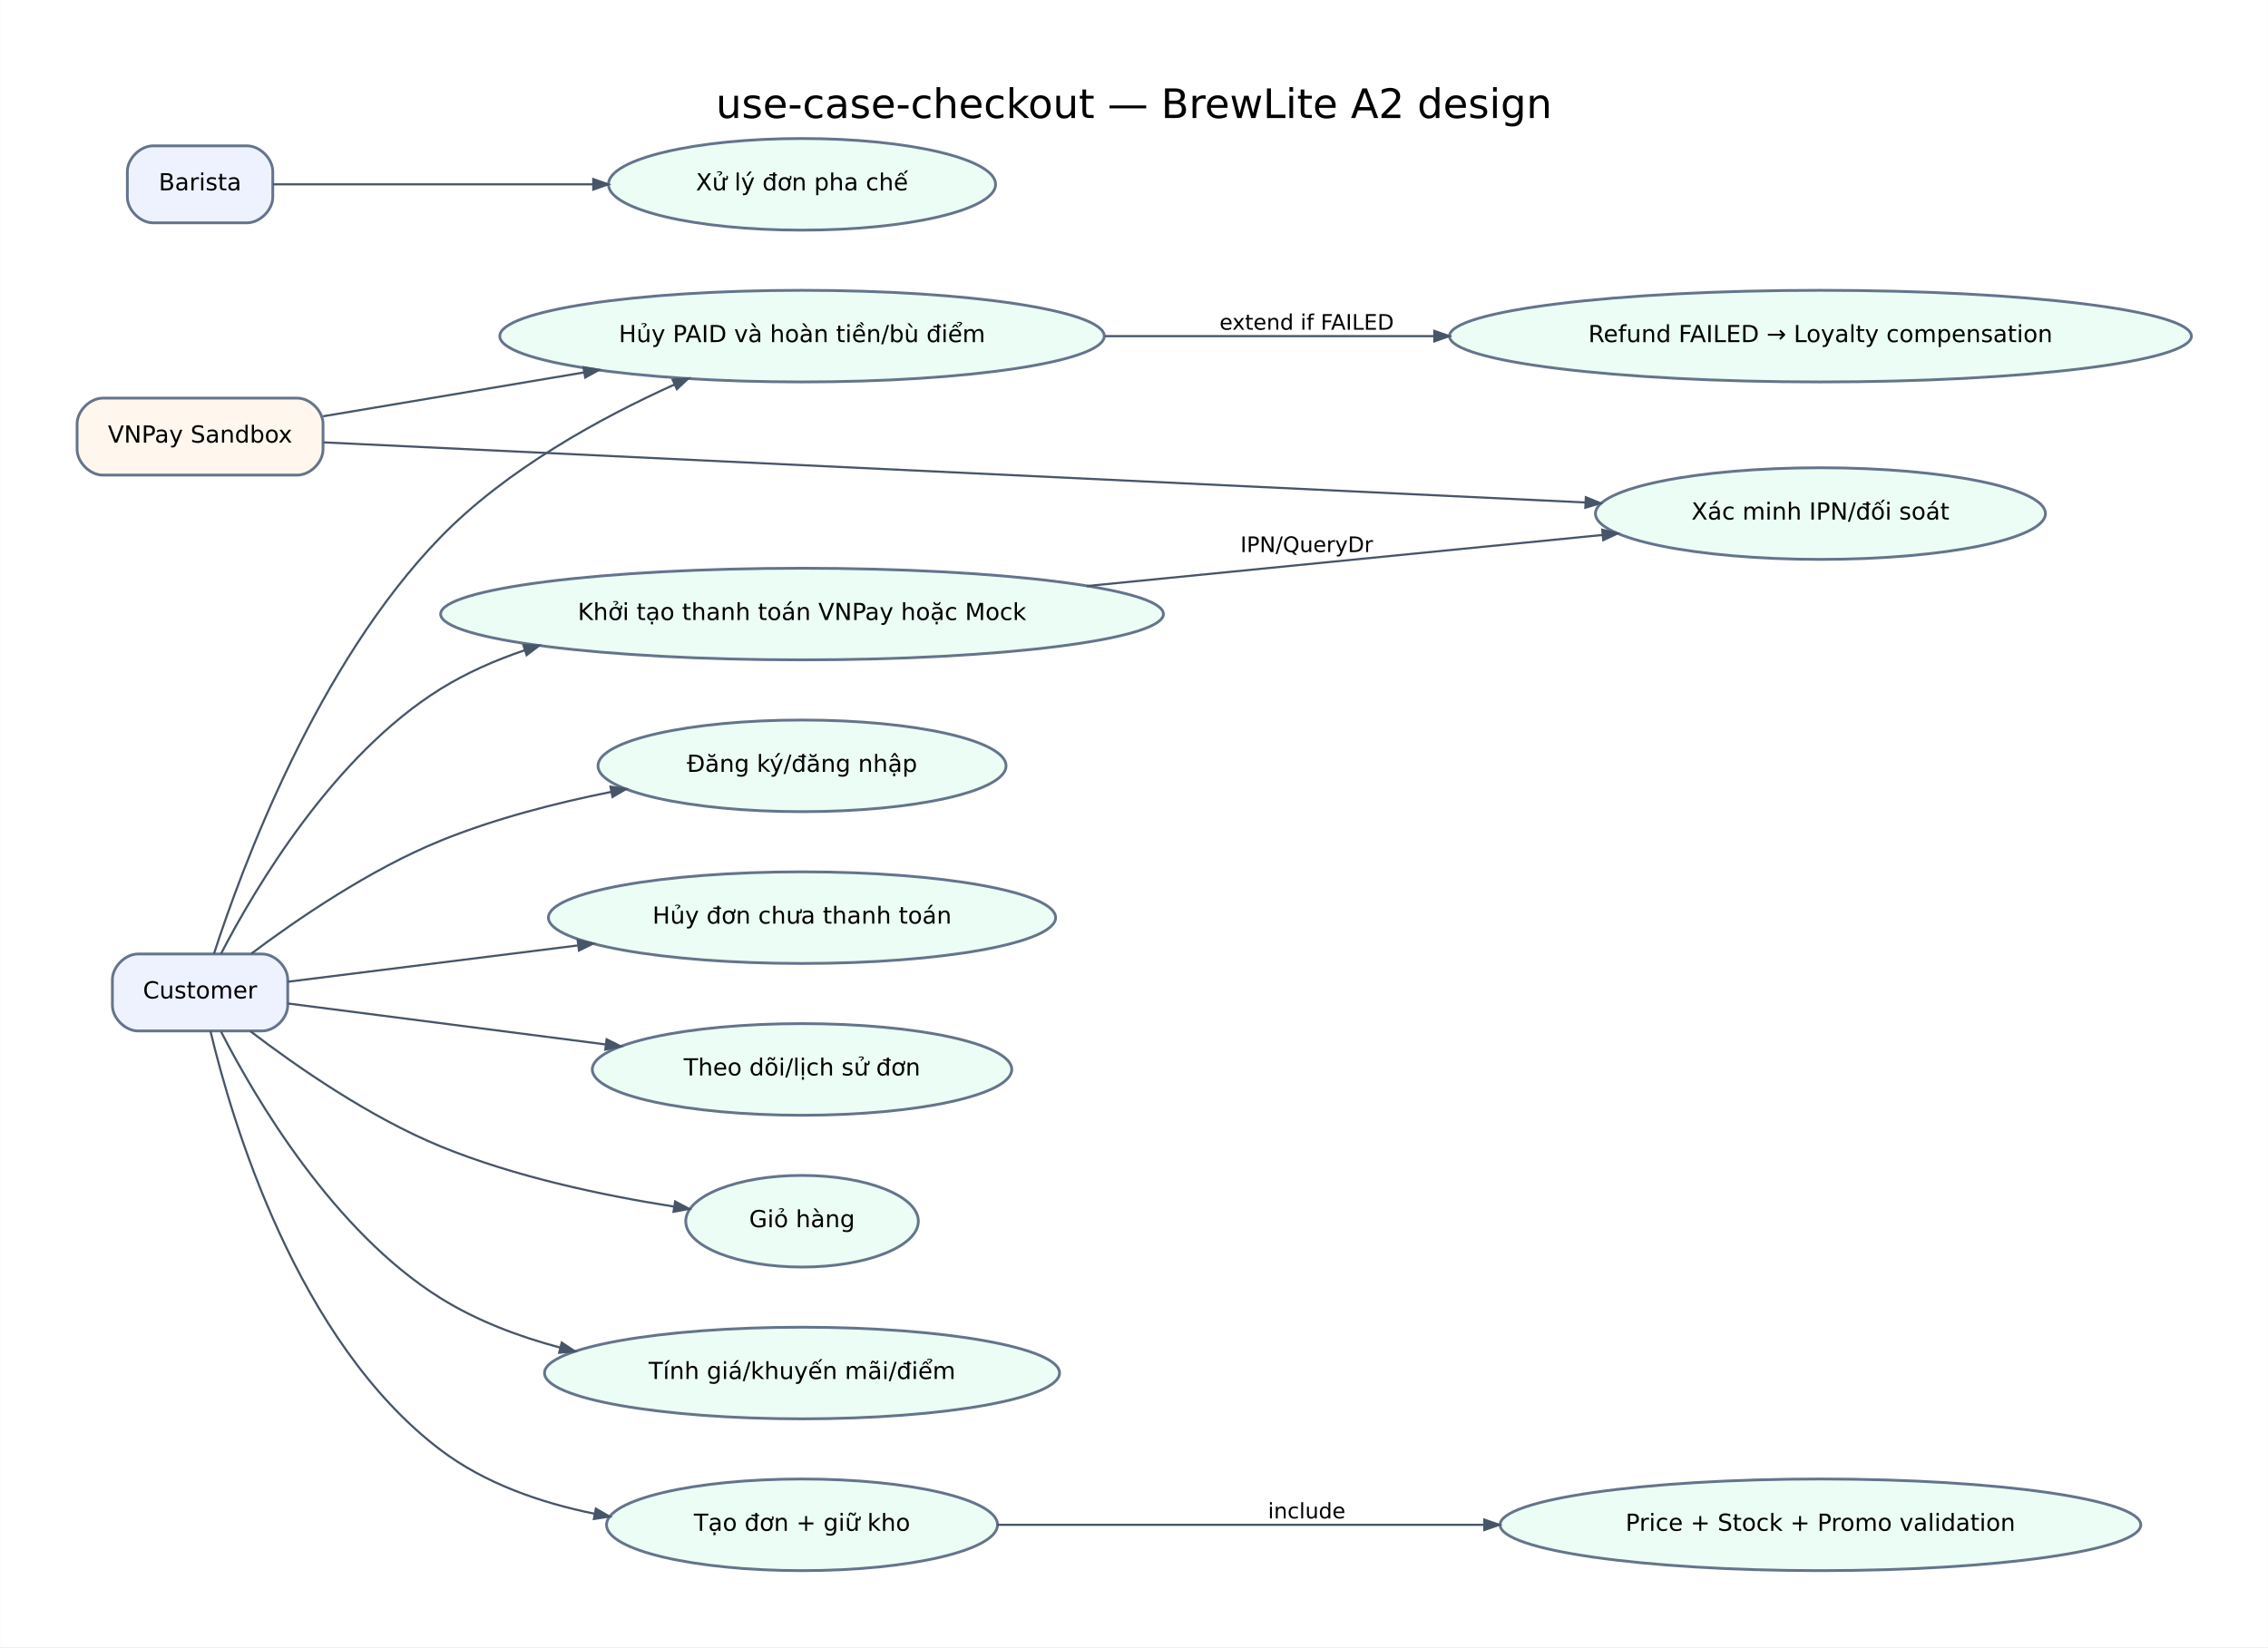
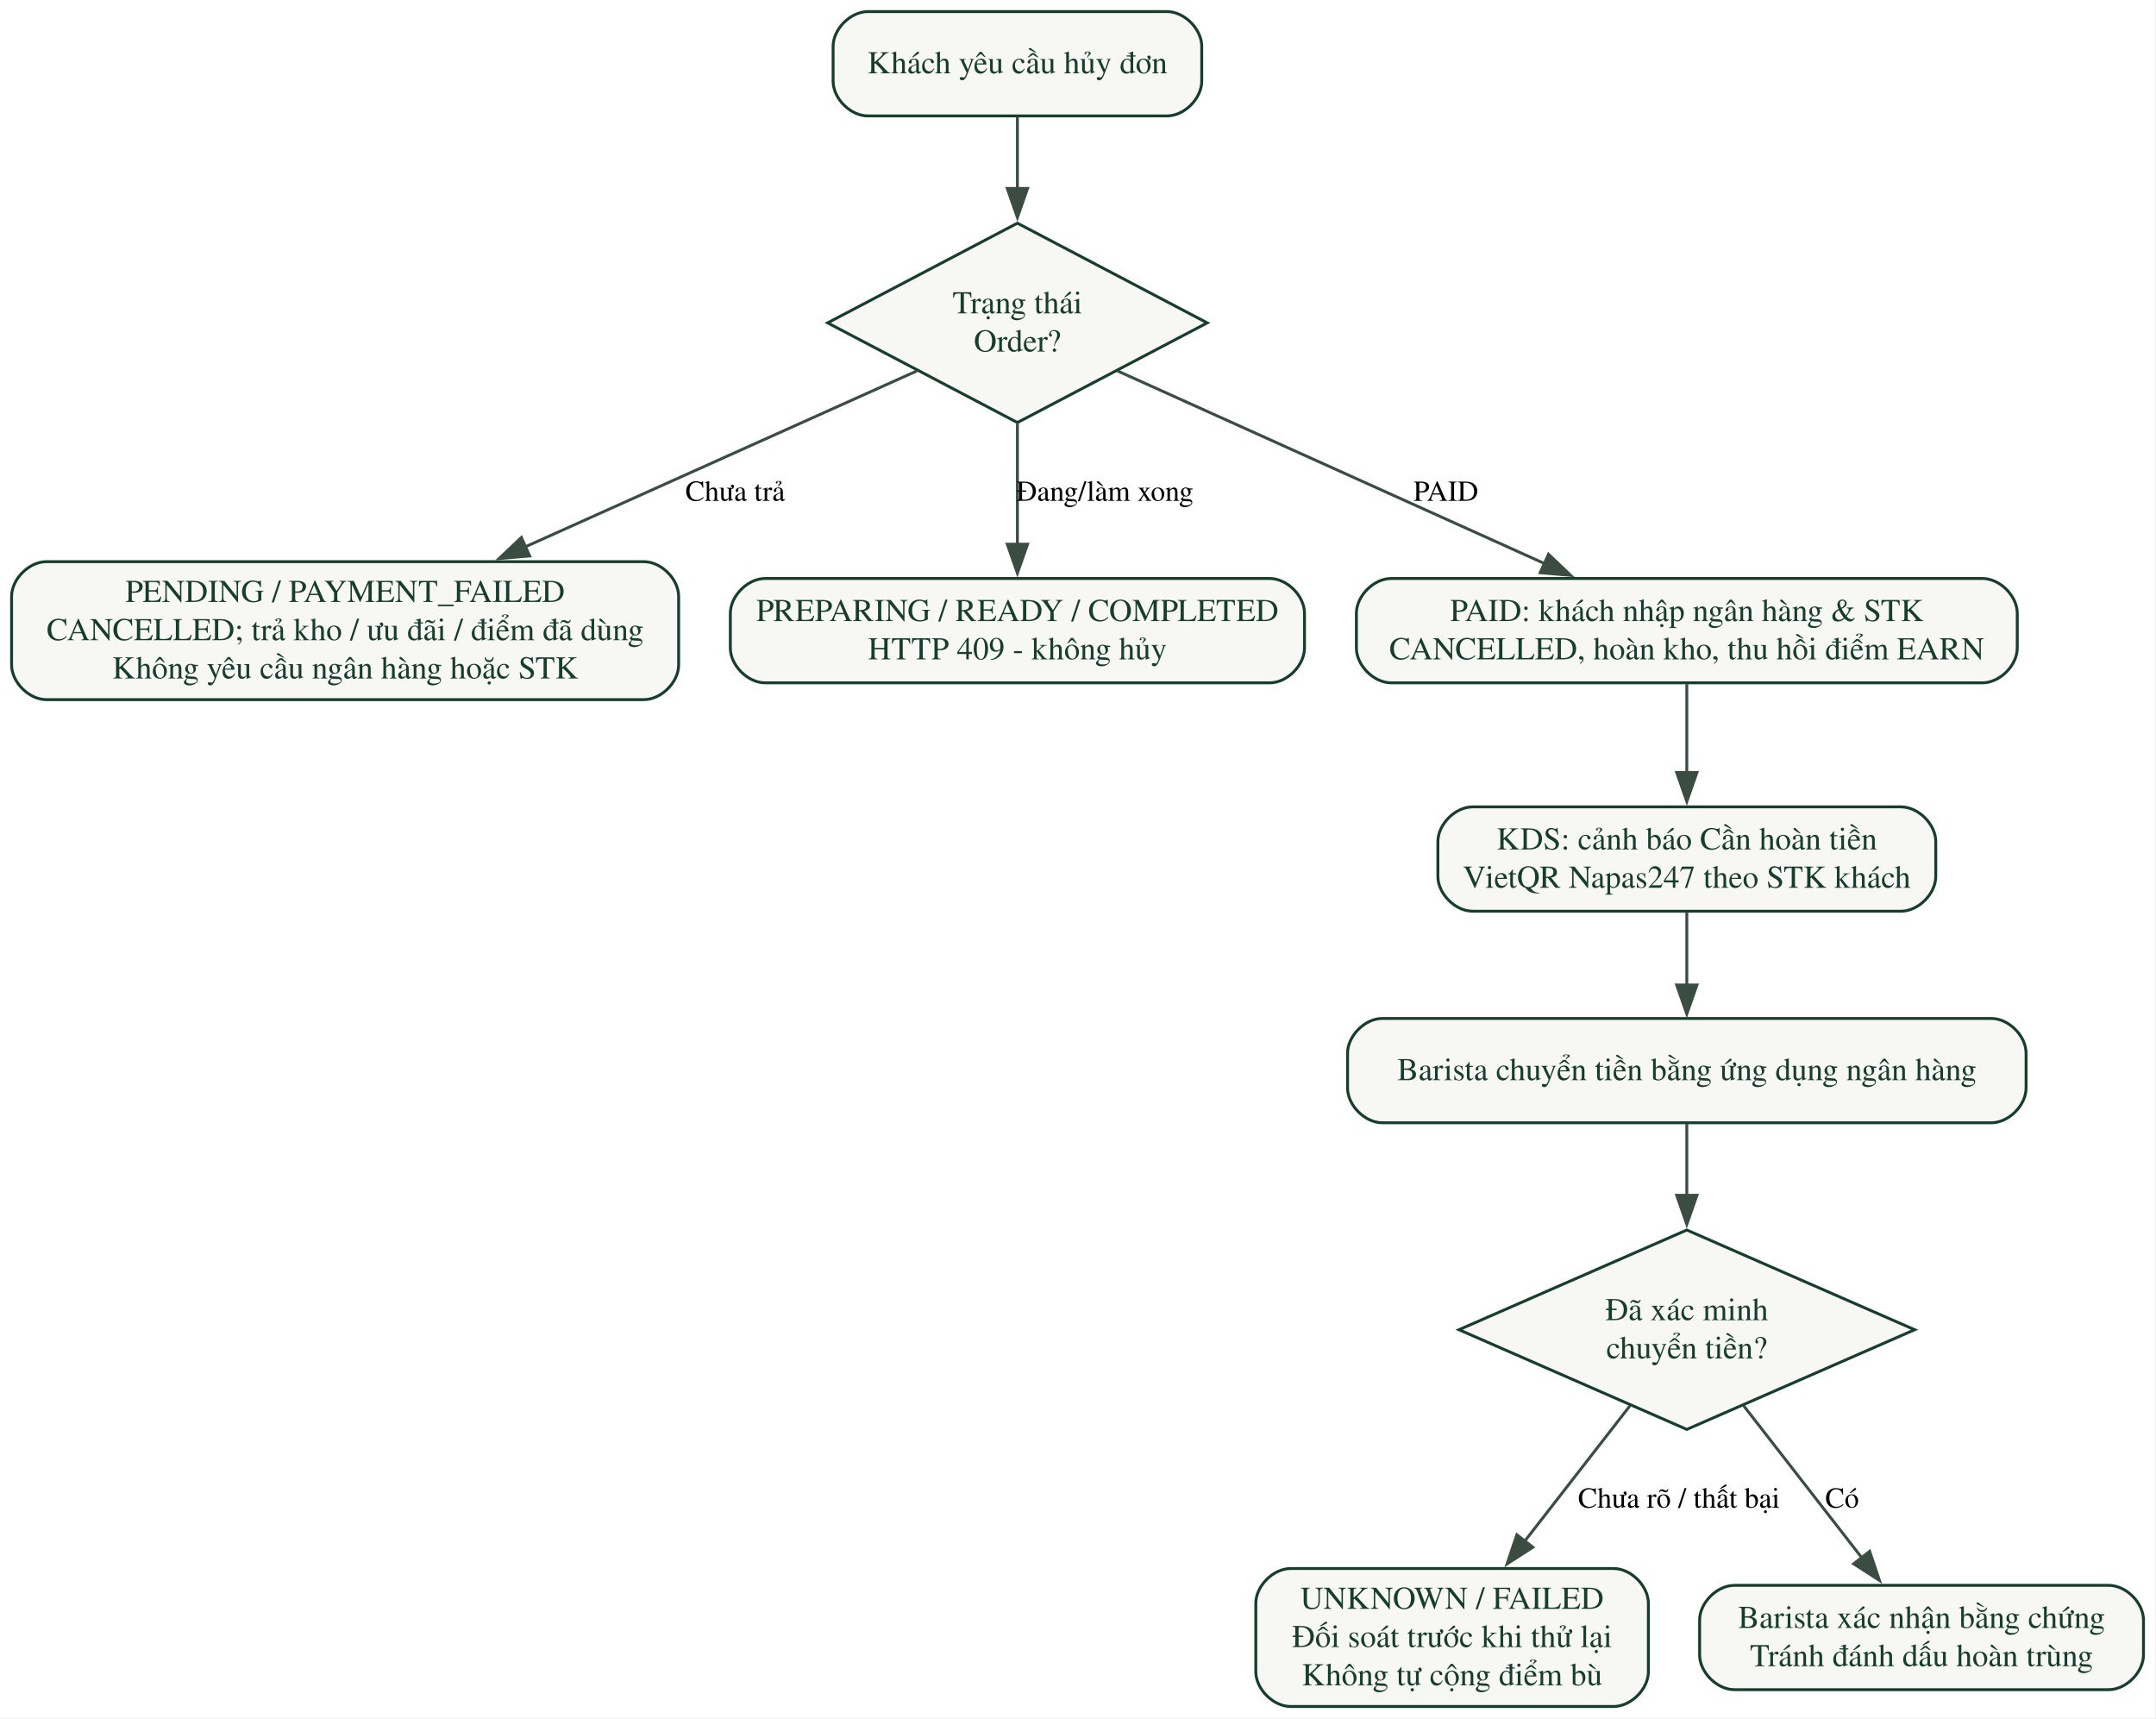
- <svg xmlns="http://www.w3.org/2000/svg" width="1060pt" height="770pt" viewBox="0.00 0.00 1060.48 770.43">
-   <g id="graph0" class="graph" transform="scale(1 1) rotate(0) translate(36 734.43)">
-     <polygon fill="white" stroke="transparent" points="-36,36 -36,-734.43 1024.48,-734.43 1024.48,36 -36,36" />
-     <text text-anchor="middle" x="494.24" y="-679.23" font-family="DejaVu Sans" font-size="19.00">use-case-checkout — BrewLite A2 design</text>
+ <svg xmlns="http://www.w3.org/2000/svg" width="744pt" height="593pt" viewBox="0.00 0.00 744.00 593.00">
+   <g id="graph0" class="graph" transform="scale(1 1) rotate(0) translate(4 588.8)">
+     <polygon fill="white" stroke="none" points="-4,4 -4,-588.8 739.68,-588.8 739.68,4 -4,4" />
    <g id="node1" class="node">
-       <path fill="#eef2ff" stroke="#64748b" stroke-width="1.3" d="M86.5,-288.21C86.5,-288.21 28.5,-288.21 28.5,-288.21 22.5,-288.21 16.5,-282.21 16.5,-276.21 16.5,-276.21 16.5,-264.21 16.5,-264.21 16.5,-258.21 22.5,-252.21 28.5,-252.21 28.5,-252.21 86.5,-252.21 86.5,-252.21 92.5,-252.21 98.5,-258.21 98.5,-264.21 98.5,-264.21 98.5,-276.21 98.5,-276.21 98.5,-282.21 92.5,-288.21 86.5,-288.21" />
-       <text text-anchor="middle" x="57.5" y="-267.41" font-family="DejaVu Sans" font-size="11.00">Customer</text>
+       <path fill="#f7f8f5" stroke="#183d2c" d="M398.7,-584.8C398.7,-584.8 295.49,-584.8 295.49,-584.8 289.49,-584.8 283.49,-578.8 283.49,-572.8 283.49,-572.8 283.49,-560.8 283.49,-560.8 283.49,-554.8 289.49,-548.8 295.49,-548.8 295.49,-548.8 398.7,-548.8 398.7,-548.8 404.7,-548.8 410.7,-554.8 410.7,-560.8 410.7,-560.8 410.7,-572.8 410.7,-572.8 410.7,-578.8 404.7,-584.8 398.7,-584.8" />
+       <text xml:space="preserve" text-anchor="middle" x="347.09" y="-563.5" font-family="Times,serif" font-size="11.00" fill="#183d2c">Khách yêu cầu hủy đơn</text>
+     </g>
+     <g id="node2" class="node">
+       <polygon fill="#f7f8f5" stroke="#183d2c" points="347.09,-511.8 281.6,-477.4 347.09,-443 412.59,-477.4 347.09,-511.8" />
+       <text xml:space="preserve" text-anchor="middle" x="347.09" y="-480.7" font-family="Times,serif" font-size="11.00" fill="#183d2c">Trạng thái</text>
+       <text xml:space="preserve" text-anchor="middle" x="347.09" y="-467.5" font-family="Times,serif" font-size="11.00" fill="#183d2c">Order?</text>
+     </g>
+     <g id="edge1" class="edge">
+       <path fill="none" stroke="#3b4d42" d="M347.09,-548.53C347.09,-541.26 347.09,-532.42 347.09,-523.5" />
+       <polygon fill="#3b4d42" stroke="#3b4d42" points="350.59,-523.78 347.09,-513.78 343.59,-523.78 350.59,-523.78" />
+     </g>
+     <g id="node3" class="node">
+       <path fill="#f7f8f5" stroke="#183d2c" d="M218.19,-395C218.19,-395 12,-395 12,-395 6,-395 0,-389 0,-383 0,-383 0,-359.4 0,-359.4 0,-353.4 6,-347.4 12,-347.4 12,-347.4 218.19,-347.4 218.19,-347.4 224.19,-347.4 230.19,-353.4 230.19,-359.4 230.19,-359.4 230.19,-383 230.19,-383 230.19,-389 224.19,-395 218.19,-395" />
+       <text xml:space="preserve" text-anchor="middle" x="115.09" y="-381.1" font-family="Times,serif" font-size="11.00" fill="#183d2c">PENDING / PAYMENT_FAILED</text>
+       <text xml:space="preserve" text-anchor="middle" x="115.09" y="-367.9" font-family="Times,serif" font-size="11.00" fill="#183d2c">CANCELLED; trả kho / ưu đãi / điểm đã dùng</text>
+       <text xml:space="preserve" text-anchor="middle" x="115.09" y="-354.7" font-family="Times,serif" font-size="11.00" fill="#183d2c">Không yêu cầu ngân hàng hoặc STK</text>
+     </g>
+     <g id="edge2" class="edge">
+       <path fill="none" stroke="#3b4d42" d="M312.36,-460.8C276.74,-444.8 220.58,-419.58 177.28,-400.13" />
+       <polygon fill="#3b4d42" stroke="#3b4d42" points="178.79,-396.97 168.23,-396.07 175.92,-403.36 178.79,-396.97" />
+       <text xml:space="preserve" text-anchor="middle" x="249.7" y="-416" font-family="Times,serif" font-size="10.00">Chưa trả</text>
    </g>
    <g id="node4" class="node">
-       <ellipse fill="#ecfdf5" stroke="#64748b" stroke-width="1.3" cx="339" cy="-163.21" rx="54.39" ry="21.43" />
-       <text text-anchor="middle" x="339" y="-160.41" font-family="DejaVu Sans" font-size="11.00">Giỏ hàng</text>
+       <path fill="#f7f8f5" stroke="#183d2c" d="M434.16,-389.2C434.16,-389.2 260.03,-389.2 260.03,-389.2 254.03,-389.2 248.03,-383.2 248.03,-377.2 248.03,-377.2 248.03,-365.2 248.03,-365.2 248.03,-359.2 254.03,-353.2 260.03,-353.2 260.03,-353.2 434.16,-353.2 434.16,-353.2 440.16,-353.2 446.16,-359.2 446.16,-365.2 446.16,-365.2 446.16,-377.2 446.16,-377.2 446.16,-383.2 440.16,-389.2 434.16,-389.2" />
+       <text xml:space="preserve" text-anchor="middle" x="347.09" y="-374.5" font-family="Times,serif" font-size="11.00" fill="#183d2c">PREPARING / READY / COMPLETED</text>
+       <text xml:space="preserve" text-anchor="middle" x="347.09" y="-361.3" font-family="Times,serif" font-size="11.00" fill="#183d2c">HTTP 409 - không hủy</text>
    </g>
-     <g id="edge1" class="edge">
-       <path fill="none" stroke="#475569" d="M81.03,-252.08C102.61,-235.61 136.74,-211.86 170,-198.21 204.72,-183.97 245.95,-175.27 278.88,-170.1" />
-       <polygon fill="#475569" stroke="#475569" points="279.64,-172.46 286.2,-168.99 278.91,-167.62 279.64,-172.46" />
+     <g id="edge3" class="edge">
+       <path fill="none" stroke="#3b4d42" d="M347.09,-442.57C347.09,-429.15 347.09,-413.88 347.09,-401" />
+       <polygon fill="#3b4d42" stroke="#3b4d42" points="350.59,-401.04 347.09,-391.04 343.59,-401.04 350.59,-401.04" />
+       <text xml:space="preserve" text-anchor="middle" x="377.23" y="-416" font-family="Times,serif" font-size="10.00">Đang/làm xong</text>
    </g>
    <g id="node5" class="node">
-       <ellipse fill="#ecfdf5" stroke="#64748b" stroke-width="1.3" cx="339" cy="-92.21" rx="120.42" ry="21.43" />
-       <text text-anchor="middle" x="339" y="-89.41" font-family="DejaVu Sans" font-size="11.00">Tính giá/khuyến mãi/điểm</text>
+       <path fill="#f7f8f5" stroke="#183d2c" d="M680.12,-389.2C680.12,-389.2 476.07,-389.2 476.07,-389.2 470.07,-389.2 464.07,-383.2 464.07,-377.2 464.07,-377.2 464.07,-365.2 464.07,-365.2 464.07,-359.2 470.07,-353.2 476.07,-353.2 476.07,-353.2 680.12,-353.2 680.12,-353.2 686.12,-353.2 692.12,-359.2 692.12,-365.2 692.12,-365.2 692.12,-377.2 692.12,-377.2 692.12,-383.2 686.12,-389.2 680.12,-389.2" />
+       <text xml:space="preserve" text-anchor="middle" x="578.09" y="-374.5" font-family="Times,serif" font-size="11.00" fill="#183d2c">PAID: khách nhập ngân hàng &amp; STK</text>
+       <text xml:space="preserve" text-anchor="middle" x="578.09" y="-361.3" font-family="Times,serif" font-size="11.00" fill="#183d2c">CANCELLED, hoàn kho, thu hồi điểm EARN</text>
    </g>
-     <g id="edge2" class="edge">
-       <path fill="none" stroke="#475569" d="M67.29,-251.93C83.18,-220.95 119.76,-158.5 170,-127.21 186.85,-116.72 206.32,-109.31 225.89,-104.11" />
-       <polygon fill="#475569" stroke="#475569" points="226.63,-106.45 232.81,-102.35 225.43,-101.7 226.63,-106.45" />
+     <g id="edge4" class="edge">
+       <path fill="none" stroke="#3b4d42" d="M381.68,-460.8C420.83,-443.14 484.91,-414.24 529.17,-394.27" />
+       <polygon fill="#3b4d42" stroke="#3b4d42" points="530.36,-397.57 538.03,-390.27 527.48,-391.19 530.36,-397.57" />
+       <text xml:space="preserve" text-anchor="middle" x="494.95" y="-416" font-family="Times,serif" font-size="10.00">PAID</text>
    </g>
    <g id="node6" class="node">
-       <ellipse fill="#ecfdf5" stroke="#64748b" stroke-width="1.3" cx="339" cy="-21.21" rx="91.43" ry="21.43" />
-       <text text-anchor="middle" x="339" y="-18.41" font-family="DejaVu Sans" font-size="11.00">Tạo đơn + giữ kho</text>
+       <path fill="#f7f8f5" stroke="#183d2c" d="M652,-310.4C652,-310.4 504.19,-310.4 504.19,-310.4 498.19,-310.4 492.19,-304.4 492.19,-298.4 492.19,-298.4 492.19,-286.4 492.19,-286.4 492.19,-280.4 498.19,-274.4 504.19,-274.4 504.19,-274.4 652,-274.4 652,-274.4 658,-274.4 664,-280.4 664,-286.4 664,-286.4 664,-298.4 664,-298.4 664,-304.4 658,-310.4 652,-310.4" />
+       <text xml:space="preserve" text-anchor="middle" x="578.09" y="-295.7" font-family="Times,serif" font-size="11.00" fill="#183d2c">KDS: cảnh báo Cần hoàn tiền</text>
+       <text xml:space="preserve" text-anchor="middle" x="578.09" y="-282.5" font-family="Times,serif" font-size="11.00" fill="#183d2c">VietQR Napas247 theo STK khách</text>
    </g>
-     <g id="edge3" class="edge">
-       <path fill="none" stroke="#475569" d="M62.36,-252.17C72.26,-210.49 102.69,-107.16 170,-56.21 190.63,-40.6 216.59,-31.55 241.9,-26.41" />
-       <polygon fill="#475569" stroke="#475569" points="242.59,-28.77 249.01,-25.06 241.68,-23.96 242.59,-28.77" />
+     <g id="edge5" class="edge">
+       <path fill="none" stroke="#3b4d42" d="M578.09,-352.77C578.09,-343.74 578.09,-332.47 578.09,-322.19" />
+       <polygon fill="#3b4d42" stroke="#3b4d42" points="581.59,-322.27 578.09,-312.27 574.59,-322.27 581.59,-322.27" />
    </g>
    <g id="node7" class="node">
-       <ellipse fill="#ecfdf5" stroke="#64748b" stroke-width="1.3" cx="339" cy="-376.21" rx="95.42" ry="21.43" />
-       <text text-anchor="middle" x="339" y="-373.41" font-family="DejaVu Sans" font-size="11.00">Đăng ký/đăng nhập</text>
+       <path fill="#f7f8f5" stroke="#183d2c" d="M683.17,-237.4C683.17,-237.4 473.02,-237.4 473.02,-237.4 467.02,-237.4 461.02,-231.4 461.02,-225.4 461.02,-225.4 461.02,-213.4 461.02,-213.4 461.02,-207.4 467.02,-201.4 473.02,-201.4 473.02,-201.4 683.17,-201.4 683.17,-201.4 689.17,-201.4 695.17,-207.4 695.17,-213.4 695.17,-213.4 695.17,-225.4 695.17,-225.4 695.17,-231.4 689.17,-237.4 683.17,-237.4" />
+       <text xml:space="preserve" text-anchor="middle" x="578.09" y="-216.1" font-family="Times,serif" font-size="11.00" fill="#183d2c">Barista chuyển tiền bằng ứng dụng ngân hàng</text>
    </g>
-     <g id="edge4" class="edge">
-       <path fill="none" stroke="#475569" d="M81.49,-288.39C103.12,-304.61 137.05,-327.81 170,-341.21 195.08,-351.41 223.53,-358.78 249.79,-364.04" />
-       <polygon fill="#475569" stroke="#475569" points="249.43,-366.47 256.77,-365.4 250.37,-361.66 249.43,-366.47" />
+     <g id="edge6" class="edge">
+       <path fill="none" stroke="#3b4d42" d="M578.09,-274.21C578.09,-266.63 578.09,-257.5 578.09,-248.94" />
+       <polygon fill="#3b4d42" stroke="#3b4d42" points="581.59,-248.94 578.09,-238.94 574.59,-248.94 581.59,-248.94" />
    </g>
    <g id="node8" class="node">
-       <ellipse fill="#ecfdf5" stroke="#64748b" stroke-width="1.3" cx="339" cy="-447.21" rx="169" ry="21.43" />
-       <text text-anchor="middle" x="339" y="-444.41" font-family="DejaVu Sans" font-size="11.00">Khởi tạo thanh toán VNPay hoặc Mock</text>
+       <polygon fill="#f7f8f5" stroke="#183d2c" points="578.09,-164.4 499.47,-130 578.09,-95.6 656.72,-130 578.09,-164.4" />
+       <text xml:space="preserve" text-anchor="middle" x="578.09" y="-133.3" font-family="Times,serif" font-size="11.00" fill="#183d2c">Đã xác minh</text>
+       <text xml:space="preserve" text-anchor="middle" x="578.09" y="-120.1" font-family="Times,serif" font-size="11.00" fill="#183d2c">chuyển tiền?</text>
    </g>
-     <g id="edge5" class="edge">
-       <path fill="none" stroke="#475569" d="M67.32,-288.37C83.27,-319.13 119.93,-381.15 170,-412.21 182.07,-419.7 195.48,-425.62 209.31,-430.28" />
-       <polygon fill="#475569" stroke="#475569" points="208.71,-432.67 216.12,-432.48 210.21,-428 208.71,-432.67" />
+     <g id="edge7" class="edge">
+       <path fill="none" stroke="#3b4d42" d="M578.09,-201.13C578.09,-193.86 578.09,-185.02 578.09,-176.1" />
+       <polygon fill="#3b4d42" stroke="#3b4d42" points="581.59,-176.38 578.09,-166.38 574.59,-176.38 581.59,-176.38" />
+     </g>
+     <g id="node9" class="node">
+       <path fill="#f7f8f5" stroke="#183d2c" d="M552.83,-47.6C552.83,-47.6 441.36,-47.6 441.36,-47.6 435.36,-47.6 429.36,-41.6 429.36,-35.6 429.36,-35.6 429.36,-12 429.36,-12 429.36,-6 435.36,0 441.36,0 441.36,0 552.83,0 552.83,0 558.83,0 564.83,-6 564.83,-12 564.83,-12 564.83,-35.6 564.83,-35.6 564.83,-41.6 558.83,-47.6 552.83,-47.6" />
+       <text xml:space="preserve" text-anchor="middle" x="497.09" y="-33.7" font-family="Times,serif" font-size="11.00" fill="#183d2c">UNKNOWN / FAILED</text>
+       <text xml:space="preserve" text-anchor="middle" x="497.09" y="-20.5" font-family="Times,serif" font-size="11.00" fill="#183d2c">Đối soát trước khi thử lại</text>
+       <text xml:space="preserve" text-anchor="middle" x="497.09" y="-7.3" font-family="Times,serif" font-size="11.00" fill="#183d2c">Không tự cộng điểm bù</text>
+     </g>
+     <g id="edge8" class="edge">
+       <path fill="none" stroke="#3b4d42" d="M558.49,-103.78C547.55,-89.71 533.82,-72.05 522.12,-56.99" />
+       <polygon fill="#3b4d42" stroke="#3b4d42" points="524.97,-54.95 516.07,-49.21 519.44,-59.25 524.97,-54.95" />
+       <text xml:space="preserve" text-anchor="middle" x="575.37" y="-68.6" font-family="Times,serif" font-size="10.00">Chưa rõ / thất bại</text>
    </g>
    <g id="node10" class="node">
-       <ellipse fill="#ecfdf5" stroke="#64748b" stroke-width="1.3" cx="339" cy="-305.21" rx="118.59" ry="21.43" />
-       <text text-anchor="middle" x="339" y="-302.41" font-family="DejaVu Sans" font-size="11.00">Hủy đơn chưa thanh toán</text>
-     </g>
-     <g id="edge7" class="edge">
-       <path fill="none" stroke="#475569" d="M98.55,-275.23C133.86,-279.65 186.91,-286.29 234.11,-292.2" />
-       <polygon fill="#475569" stroke="#475569" points="234.08,-294.67 241.33,-293.11 234.69,-289.81 234.08,-294.67" />
-     </g>
-     <g id="node11" class="node">
-       <ellipse fill="#ecfdf5" stroke="#64748b" stroke-width="1.3" cx="339" cy="-577.21" rx="141.34" ry="21.43" />
-       <text text-anchor="middle" x="339" y="-574.41" font-family="DejaVu Sans" font-size="11.00">Hủy PAID và hoàn tiền/bù điểm</text>
-     </g>
-     <g id="edge8" class="edge">
-       <path fill="none" stroke="#475569" d="M64.01,-288.33C76.84,-327.99 112.09,-423.67 170,-483.21 200.71,-514.79 244.33,-538.77 279.42,-554.6" />
-       <polygon fill="#475569" stroke="#475569" points="278.48,-556.87 285.87,-557.47 280.47,-552.39 278.48,-556.87" />
-     </g>
-     <g id="node12" class="node">
-       <ellipse fill="#ecfdf5" stroke="#64748b" stroke-width="1.3" cx="339" cy="-234.21" rx="98.08" ry="21.43" />
-       <text text-anchor="middle" x="339" y="-231.41" font-family="DejaVu Sans" font-size="11.00">Theo dõi/lịch sử đơn</text>
-     </g>
-     <g id="edge10" class="edge">
-       <path fill="none" stroke="#475569" d="M98.55,-265.06C137.18,-260.08 197.03,-252.37 247.23,-245.9" />
-       <polygon fill="#475569" stroke="#475569" points="247.62,-248.32 254.25,-245 246.99,-243.47 247.62,-248.32" />
-     </g>
-     <g id="node2" class="node">
-       <path fill="#fff7ed" stroke="#64748b" stroke-width="1.3" d="M103,-548.21C103,-548.21 12,-548.21 12,-548.21 6,-548.21 0,-542.21 0,-536.21 0,-536.21 0,-524.21 0,-524.21 0,-518.21 6,-512.21 12,-512.21 12,-512.21 103,-512.21 103,-512.21 109,-512.21 115,-518.21 115,-524.21 115,-524.21 115,-536.21 115,-536.21 115,-542.21 109,-548.21 103,-548.21" />
-       <text text-anchor="middle" x="57.5" y="-527.41" font-family="DejaVu Sans" font-size="11.00">VNPay Sandbox</text>
-     </g>
-     <g id="node9" class="node">
-       <ellipse fill="#ecfdf5" stroke="#64748b" stroke-width="1.3" cx="815.24" cy="-494.21" rx="105.22" ry="21.43" />
-       <text text-anchor="middle" x="815.24" y="-491.41" font-family="DejaVu Sans" font-size="11.00">Xác minh IPN/đối soát</text>
-     </g>
-     <g id="edge6" class="edge">
-       <path fill="none" stroke="#475569" d="M115.3,-527.51C240.54,-521.54 542.17,-507.17 705.23,-499.41" />
-       <polygon fill="#475569" stroke="#475569" points="705.53,-501.84 712.41,-499.06 705.3,-496.95 705.53,-501.84" />
+       <path fill="#f7f8f5" stroke="#183d2c" d="M723.68,-41.8C723.68,-41.8 594.51,-41.8 594.51,-41.8 588.51,-41.8 582.51,-35.8 582.51,-29.8 582.51,-29.8 582.51,-17.8 582.51,-17.8 582.51,-11.8 588.51,-5.8 594.51,-5.8 594.51,-5.8 723.68,-5.8 723.68,-5.8 729.68,-5.8 735.68,-11.8 735.68,-17.8 735.68,-17.8 735.68,-29.8 735.68,-29.8 735.68,-35.8 729.68,-41.8 723.68,-41.8" />
+       <text xml:space="preserve" text-anchor="middle" x="659.09" y="-27.1" font-family="Times,serif" font-size="11.00" fill="#183d2c">Barista xác nhận bằng chứng</text>
+       <text xml:space="preserve" text-anchor="middle" x="659.09" y="-13.9" font-family="Times,serif" font-size="11.00" fill="#183d2c">Tránh đánh dấu hoàn trùng</text>
    </g>
    <g id="edge9" class="edge">
-       <path fill="none" stroke="#475569" d="M115.06,-539.72C150.04,-545.61 195.96,-553.33 237.03,-560.23" />
-       <polygon fill="#475569" stroke="#475569" points="236.79,-562.68 244.1,-561.42 237.61,-557.85 236.79,-562.68" />
-     </g>
-     <g id="node3" class="node">
-       <path fill="#eef2ff" stroke="#64748b" stroke-width="1.3" d="M79.5,-666.21C79.5,-666.21 35.5,-666.21 35.5,-666.21 29.5,-666.21 23.5,-660.21 23.5,-654.21 23.5,-654.21 23.5,-642.21 23.5,-642.21 23.5,-636.21 29.5,-630.21 35.5,-630.21 35.5,-630.21 79.5,-630.21 79.5,-630.21 85.5,-630.21 91.5,-636.21 91.5,-642.21 91.5,-642.21 91.5,-654.21 91.5,-654.21 91.5,-660.21 85.5,-666.21 79.5,-666.21" />
-       <text text-anchor="middle" x="57.5" y="-645.41" font-family="DejaVu Sans" font-size="11.00">Barista</text>
-     </g>
-     <g id="node13" class="node">
-       <ellipse fill="#ecfdf5" stroke="#64748b" stroke-width="1.3" cx="339" cy="-648.21" rx="90.52" ry="21.43" />
-       <text text-anchor="middle" x="339" y="-645.41" font-family="DejaVu Sans" font-size="11.00">Xử lý đơn pha chế</text>
-     </g>
-     <g id="edge11" class="edge">
-       <path fill="none" stroke="#475569" d="M91.66,-648.21C128.33,-648.21 189.1,-648.21 241.1,-648.21" />
-       <polygon fill="#475569" stroke="#475569" points="241.38,-650.66 248.38,-648.21 241.38,-645.76 241.38,-650.66" />
-     </g>
-     <g id="node15" class="node">
-       <ellipse fill="#ecfdf5" stroke="#64748b" stroke-width="1.3" cx="815.24" cy="-21.21" rx="149.81" ry="21.43" />
-       <text text-anchor="middle" x="815.24" y="-18.41" font-family="DejaVu Sans" font-size="11.00">Price + Stock + Promo validation</text>
-     </g>
-     <g id="edge12" class="edge">
-       <path fill="none" stroke="#475569" d="M430.32,-21.21C494.49,-21.21 582.32,-21.21 657.77,-21.21" />
-       <polygon fill="#475569" stroke="#475569" points="658.04,-23.66 665.04,-21.21 658.04,-18.76 658.04,-23.66" />
-       <text text-anchor="middle" x="575" y="-24.21" font-family="DejaVu Sans" font-size="10.00">include</text>
-     </g>
-     <g id="edge14" class="edge">
-       <path fill="none" stroke="#475569" d="M472.1,-460.31C548.41,-467.87 642.91,-477.23 713.24,-484.2" />
-       <polygon fill="#475569" stroke="#475569" points="713.19,-486.66 720.4,-484.91 713.68,-481.78 713.19,-486.66" />
-       <text text-anchor="middle" x="575" y="-476.21" font-family="DejaVu Sans" font-size="10.00">IPN/QueryDr</text>
-     </g>
-     <g id="node14" class="node">
-       <ellipse fill="#ecfdf5" stroke="#64748b" stroke-width="1.3" cx="815.24" cy="-577.21" rx="173.48" ry="21.43" />
-       <text text-anchor="middle" x="815.24" y="-574.41" font-family="DejaVu Sans" font-size="11.00">Refund FAILED → Loyalty compensation</text>
-     </g>
-     <g id="edge13" class="edge">
-       <path fill="none" stroke="#475569" d="M480.68,-577.21C528.93,-577.21 583.6,-577.21 634.52,-577.21" />
-       <polygon fill="#475569" stroke="#475569" points="634.68,-579.66 641.68,-577.21 634.68,-574.76 634.68,-579.66" />
-       <text text-anchor="middle" x="575" y="-580.21" font-family="DejaVu Sans" font-size="10.00">extend if FAILED</text>
+       <path fill="none" stroke="#3b4d42" d="M597.7,-103.78C610.07,-87.87 626.02,-67.35 638.56,-51.22" />
+       <polygon fill="#3b4d42" stroke="#3b4d42" points="641.19,-53.53 644.57,-43.49 635.67,-49.23 641.19,-53.53" />
+       <text xml:space="preserve" text-anchor="middle" x="631.68" y="-68.6" font-family="Times,serif" font-size="10.00">Có</text>
    </g>
  </g>
</svg>
